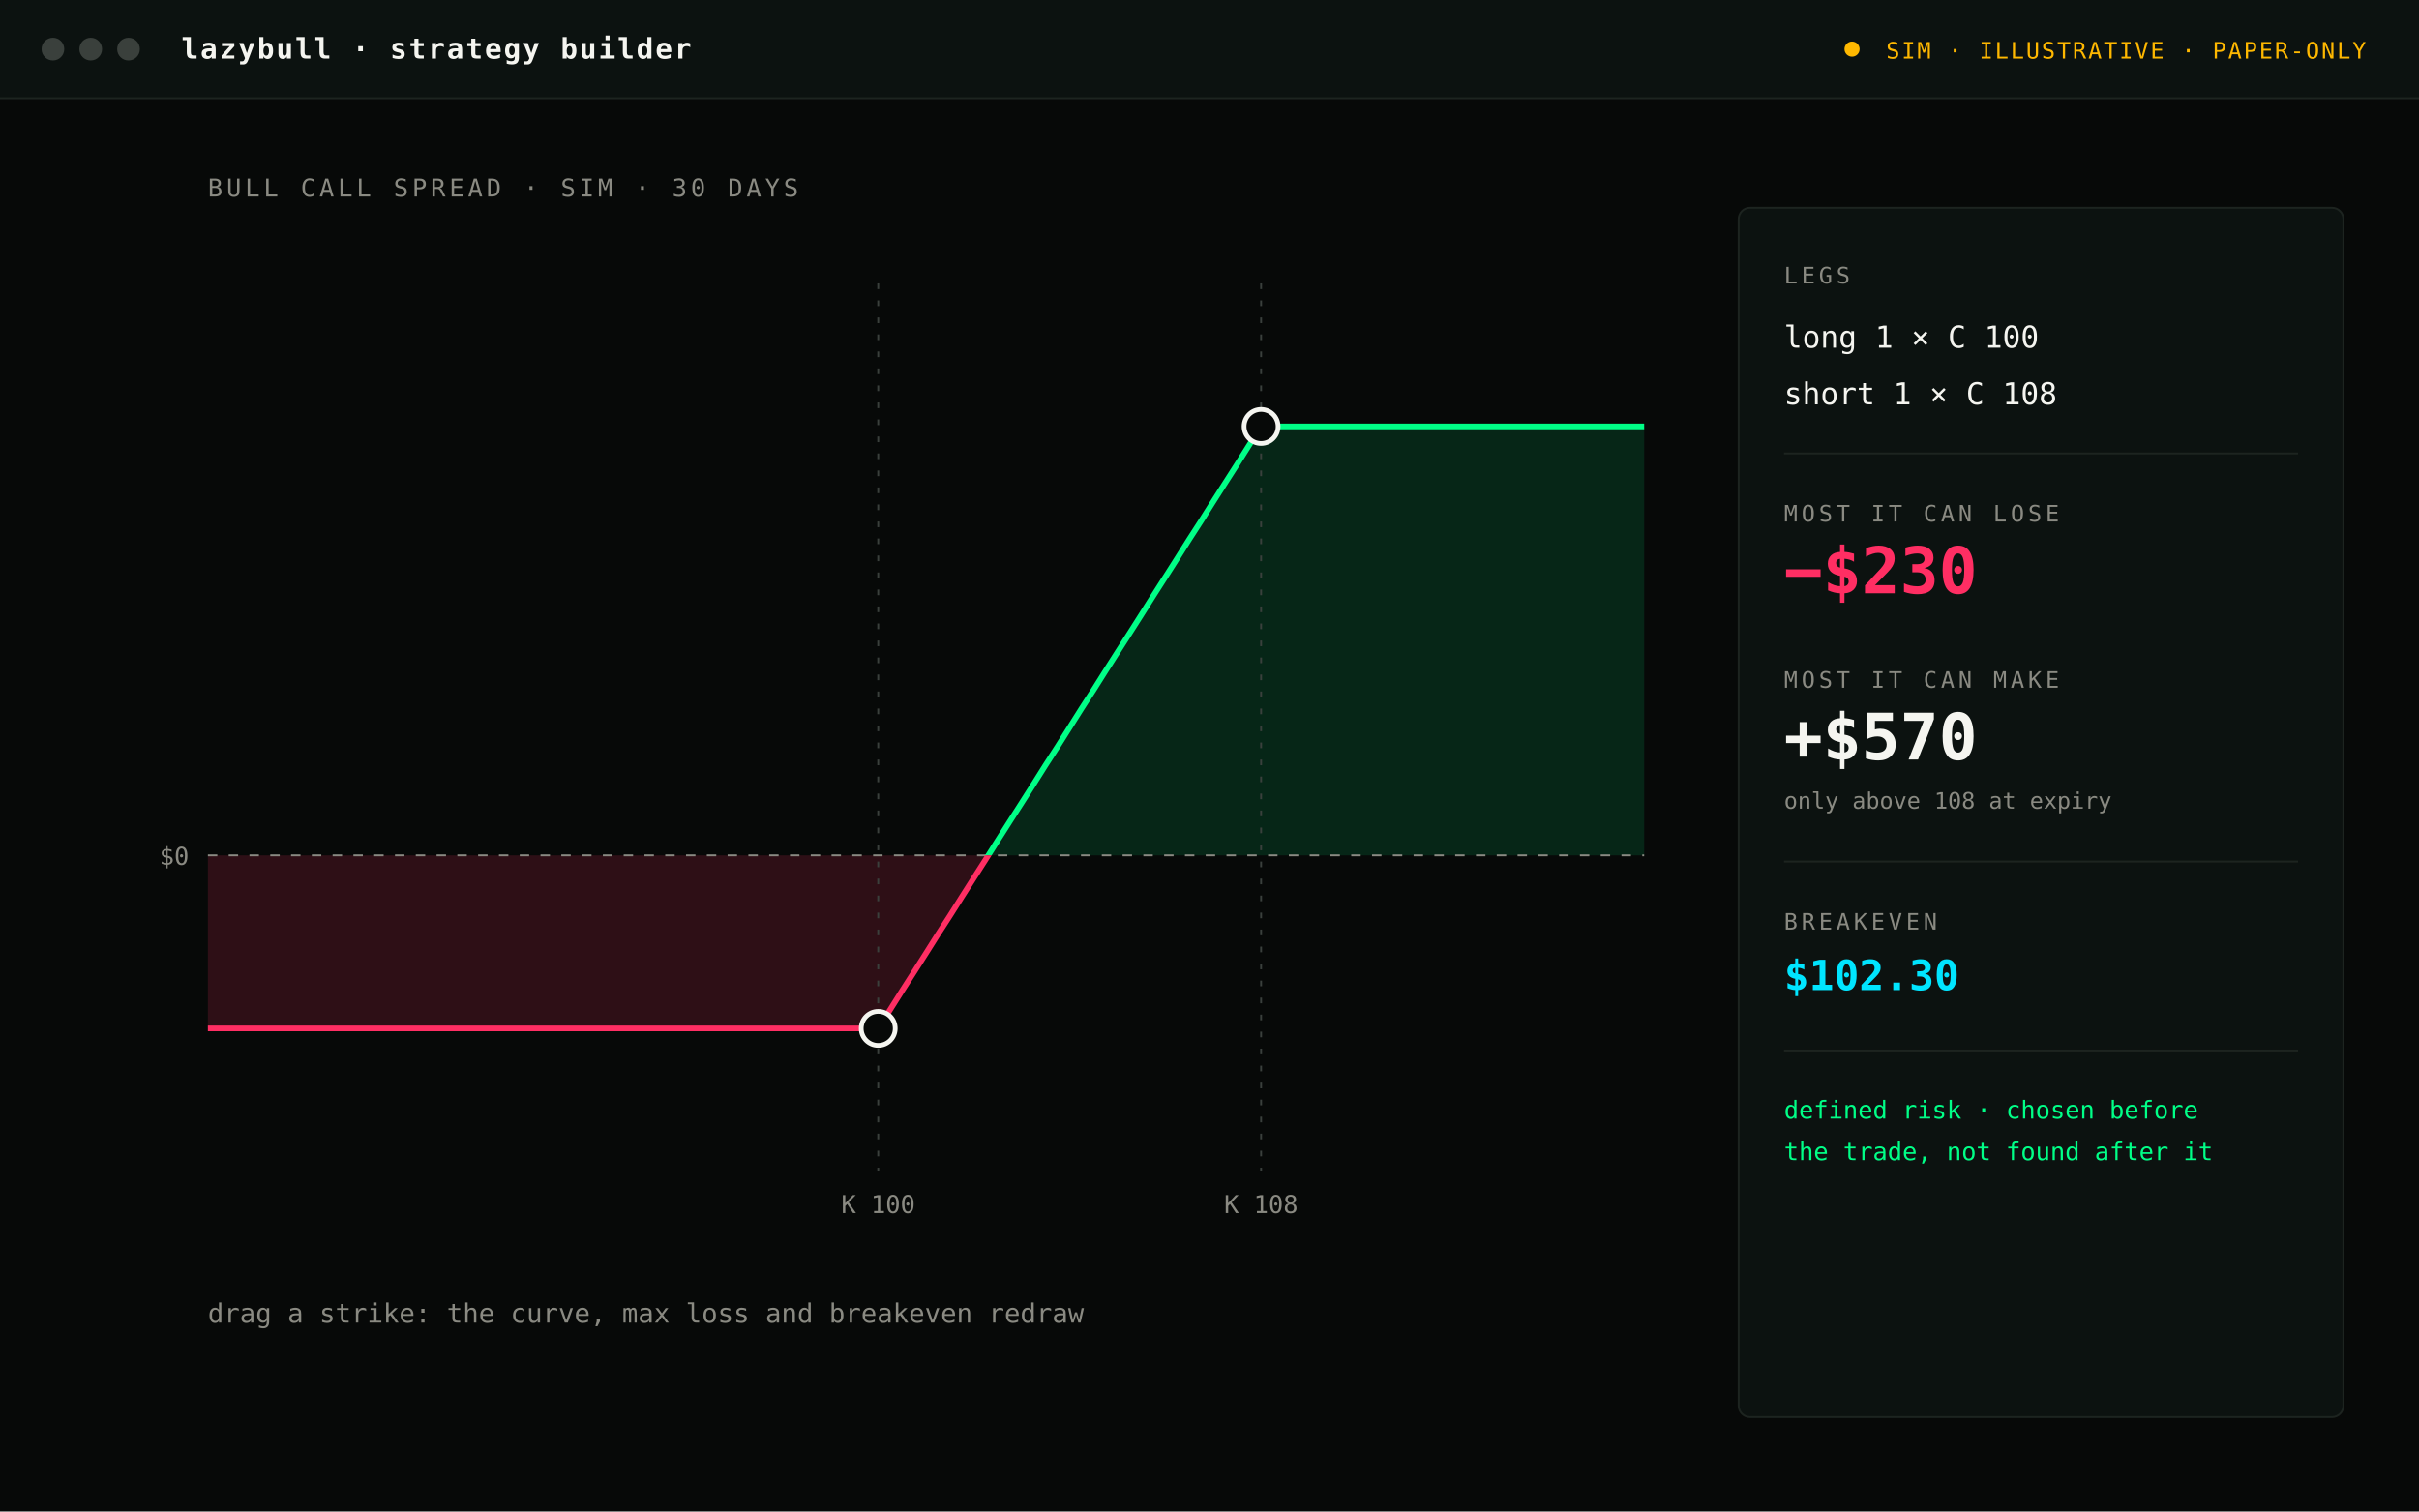
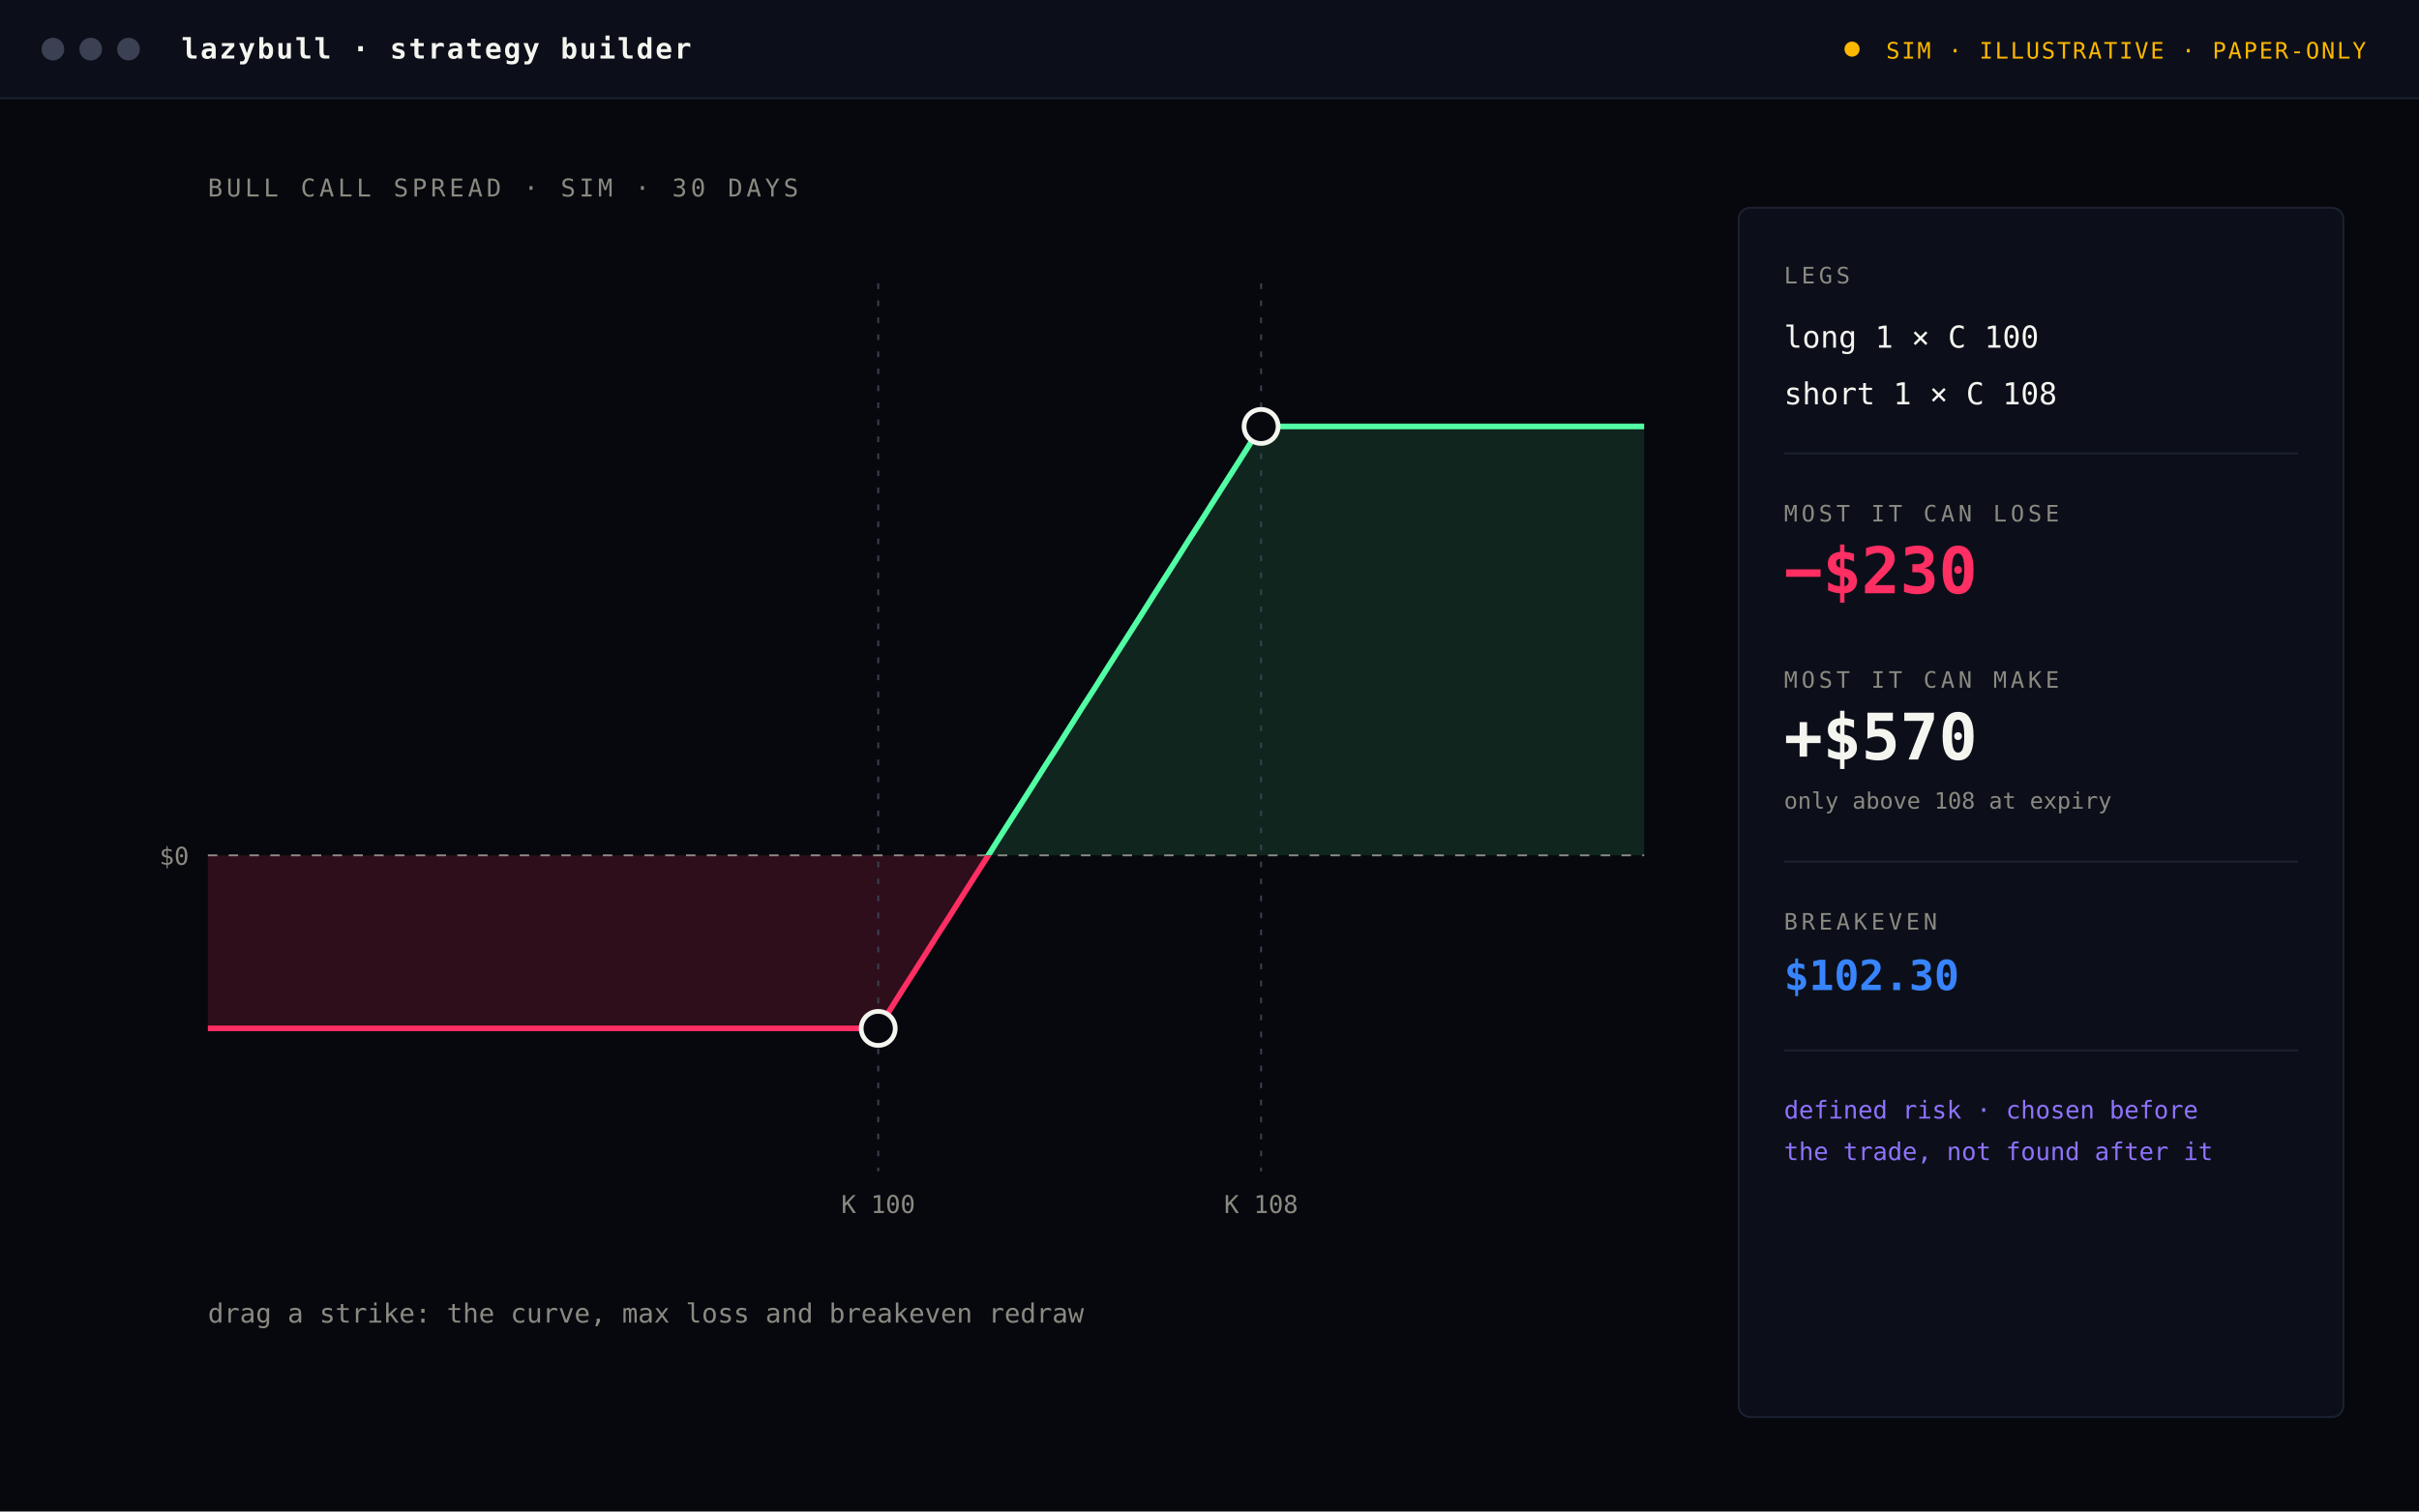
<svg xmlns="http://www.w3.org/2000/svg" width="1280" height="800" viewBox="0 0 1280 800">
-   <rect width="1280" height="800" fill="#070908" />
-   <rect x="0" y="0" width="1280" height="52" fill="#0c1210" />
-   <line x1="0.0" y1="52.0" x2="1280.0" y2="52.0" stroke="#1d2420" stroke-width="1" />
-   <circle cx="28" cy="26" r="6" fill="#3a403c" />
-   <circle cx="48" cy="26" r="6" fill="#3a403c" />
-   <circle cx="68" cy="26" r="6" fill="#3a403c" />
+   <rect width="1280" height="800" fill="#07080d" />
+   <rect x="0" y="0" width="1280" height="52" fill="#0c0f19" />
+   <line x1="0.0" y1="52.0" x2="1280.0" y2="52.0" stroke="#1c2232" stroke-width="1" />
+   <circle cx="28" cy="26" r="6" fill="#3b4152" />
+   <circle cx="48" cy="26" r="6" fill="#3b4152" />
+   <circle cx="68" cy="26" r="6" fill="#3b4152" />
  <text x="96.0" y="31.0" font-family="JetBrains Mono, ui-monospace, Menlo, monospace" font-size="15" font-weight="600" fill="#f5f5f0" text-anchor="start" letter-spacing="1">lazybull · strategy builder</text>
  <circle cx="980" cy="26" r="4" fill="#ffb800" />
  <text x="1252.0" y="31.0" font-family="JetBrains Mono, ui-monospace, Menlo, monospace" font-size="12" font-weight="500" fill="#ffb800" text-anchor="end" letter-spacing="1">SIM · ILLUSTRATIVE · PAPER-ONLY</text>
  <text x="110.0" y="104.0" font-family="JetBrains Mono, ui-monospace, Menlo, monospace" font-size="13" font-weight="500" fill="#8a8a82" text-anchor="start" letter-spacing="2">BULL CALL SPREAD · SIM · 30 DAYS</text>
  <defs>
    <clipPath id="tr-up">
      <rect x="110" y="144" width="760" height="308.7" />
    </clipPath>
    <clipPath id="tr-dn">
      <rect x="110" y="452.7" width="760" height="173.3" />
    </clipPath>
  </defs>
-   <path d="M110.0,452.7 L110.0,544.3 L116.3,544.3 L122.7,544.3 L129.0,544.3 L135.3,544.3 L141.7,544.3 L148.0,544.3 L154.3,544.3 L160.7,544.3 L167.0,544.3 L173.3,544.3 L179.7,544.3 L186.0,544.3 L192.3,544.3 L198.7,544.3 L205.0,544.3 L211.3,544.3 L217.7,544.3 L224.0,544.3 L230.3,544.3 L236.7,544.3 L243.0,544.3 L249.3,544.3 L255.7,544.3 L262.0,544.3 L268.3,544.3 L274.7,544.3 L281.0,544.3 L287.3,544.3 L293.7,544.3 L300.0,544.3 L306.3,544.3 L312.7,544.3 L319.0,544.3 L325.3,544.3 L331.7,544.3 L338.0,544.3 L344.3,544.3 L350.7,544.3 L357.0,544.3 L363.3,544.3 L369.7,544.3 L376.0,544.3 L382.3,544.3 L388.7,544.3 L395.0,544.3 L401.3,544.3 L407.7,544.3 L414.0,544.3 L420.3,544.3 L426.7,544.3 L433.0,544.3 L439.3,544.3 L445.7,544.3 L452.0,544.3 L458.3,544.3 L464.7,544.3 L471.0,534.4 L477.3,524.4 L483.7,514.4 L490.0,504.5 L496.3,494.5 L502.7,484.6 L509.0,474.6 L515.3,464.7 L521.7,454.7 L528.0,444.7 L534.3,434.8 L540.7,424.8 L547.0,414.9 L553.3,404.9 L559.7,395.0 L566.0,385.0 L572.3,375.0 L578.7,365.1 L585.0,355.1 L591.3,345.2 L597.7,335.2 L604.0,325.3 L610.3,315.3 L616.7,305.3 L623.0,295.4 L629.3,285.4 L635.7,275.5 L642.0,265.5 L648.3,255.6 L654.7,245.6 L661.0,235.6 L667.3,225.7 L673.7,225.7 L680.0,225.7 L686.3,225.7 L692.7,225.7 L699.0,225.7 L705.3,225.7 L711.7,225.7 L718.0,225.7 L724.3,225.7 L730.7,225.7 L737.0,225.7 L743.3,225.7 L749.7,225.7 L756.0,225.7 L762.3,225.7 L768.7,225.7 L775.0,225.7 L781.3,225.7 L787.7,225.7 L794.0,225.7 L800.3,225.7 L806.7,225.7 L813.0,225.7 L819.3,225.7 L825.7,225.7 L832.0,225.7 L838.3,225.7 L844.7,225.7 L851.0,225.7 L857.3,225.7 L863.7,225.7 L870.0,225.7 L870.0,452.7 Z" fill="#00ff87" fill-opacity="0.12" clip-path="url(#tr-up)" />
+   <path d="M110.0,452.7 L110.0,544.3 L116.3,544.3 L122.7,544.3 L129.0,544.3 L135.3,544.3 L141.7,544.3 L148.0,544.3 L154.3,544.3 L160.7,544.3 L167.0,544.3 L173.3,544.3 L179.7,544.3 L186.0,544.3 L192.3,544.3 L198.7,544.3 L205.0,544.3 L211.3,544.3 L217.7,544.3 L224.0,544.3 L230.3,544.3 L236.7,544.3 L243.0,544.3 L249.3,544.3 L255.7,544.3 L262.0,544.3 L268.3,544.3 L274.7,544.3 L281.0,544.3 L287.3,544.3 L293.7,544.3 L300.0,544.3 L306.3,544.3 L312.7,544.3 L319.0,544.3 L325.3,544.3 L331.7,544.3 L338.0,544.3 L344.3,544.3 L350.7,544.3 L357.0,544.3 L363.3,544.3 L369.7,544.3 L376.0,544.3 L382.3,544.3 L388.7,544.3 L395.0,544.3 L401.3,544.3 L407.7,544.3 L414.0,544.3 L420.3,544.3 L426.7,544.3 L433.0,544.3 L439.3,544.3 L445.7,544.3 L452.0,544.3 L458.3,544.3 L464.7,544.3 L471.0,534.4 L477.3,524.4 L483.7,514.4 L490.0,504.5 L496.3,494.5 L502.7,484.6 L509.0,474.6 L515.3,464.7 L521.7,454.7 L528.0,444.7 L534.3,434.8 L540.7,424.8 L547.0,414.9 L553.3,404.9 L559.7,395.0 L566.0,385.0 L572.3,375.0 L578.7,365.1 L585.0,355.1 L591.3,345.2 L597.7,335.2 L604.0,325.3 L610.3,315.3 L616.7,305.3 L623.0,295.4 L629.3,285.4 L635.7,275.5 L642.0,265.5 L648.3,255.6 L654.7,245.6 L661.0,235.6 L667.3,225.7 L673.7,225.7 L680.0,225.7 L686.3,225.7 L692.7,225.7 L699.0,225.7 L705.3,225.7 L711.7,225.7 L718.0,225.7 L724.3,225.7 L730.7,225.7 L737.0,225.7 L743.3,225.7 L749.7,225.7 L756.0,225.7 L762.3,225.7 L768.7,225.7 L775.0,225.7 L781.3,225.7 L787.7,225.7 L794.0,225.7 L800.3,225.7 L806.7,225.7 L813.0,225.7 L819.3,225.7 L825.7,225.7 L832.0,225.7 L838.3,225.7 L844.7,225.7 L851.0,225.7 L857.3,225.7 L863.7,225.7 L870.0,225.7 L870.0,452.7 Z" fill="#52ffa5" fill-opacity="0.12" clip-path="url(#tr-up)" />
  <path d="M110.0,452.7 L110.0,544.3 L116.3,544.3 L122.7,544.3 L129.0,544.3 L135.3,544.3 L141.7,544.3 L148.0,544.3 L154.3,544.3 L160.7,544.3 L167.0,544.3 L173.3,544.3 L179.7,544.3 L186.0,544.3 L192.3,544.3 L198.7,544.3 L205.0,544.3 L211.3,544.3 L217.7,544.3 L224.0,544.3 L230.3,544.3 L236.7,544.3 L243.0,544.3 L249.3,544.3 L255.7,544.3 L262.0,544.3 L268.3,544.3 L274.7,544.3 L281.0,544.3 L287.3,544.3 L293.7,544.3 L300.0,544.3 L306.3,544.3 L312.7,544.3 L319.0,544.3 L325.3,544.3 L331.7,544.3 L338.0,544.3 L344.3,544.3 L350.7,544.3 L357.0,544.3 L363.3,544.3 L369.7,544.3 L376.0,544.3 L382.3,544.3 L388.7,544.3 L395.0,544.3 L401.3,544.3 L407.7,544.3 L414.0,544.3 L420.3,544.3 L426.7,544.3 L433.0,544.3 L439.3,544.3 L445.7,544.3 L452.0,544.3 L458.3,544.3 L464.7,544.3 L471.0,534.4 L477.3,524.4 L483.7,514.4 L490.0,504.5 L496.3,494.5 L502.7,484.6 L509.0,474.6 L515.3,464.7 L521.7,454.7 L528.0,444.7 L534.3,434.8 L540.7,424.8 L547.0,414.9 L553.3,404.9 L559.7,395.0 L566.0,385.0 L572.3,375.0 L578.7,365.1 L585.0,355.1 L591.3,345.2 L597.7,335.2 L604.0,325.3 L610.3,315.3 L616.7,305.3 L623.0,295.4 L629.3,285.4 L635.7,275.5 L642.0,265.5 L648.3,255.6 L654.7,245.6 L661.0,235.6 L667.3,225.7 L673.7,225.7 L680.0,225.7 L686.3,225.7 L692.7,225.7 L699.0,225.7 L705.3,225.7 L711.7,225.7 L718.0,225.7 L724.3,225.7 L730.7,225.7 L737.0,225.7 L743.3,225.7 L749.7,225.7 L756.0,225.7 L762.3,225.7 L768.7,225.7 L775.0,225.7 L781.3,225.7 L787.7,225.7 L794.0,225.7 L800.3,225.7 L806.7,225.7 L813.0,225.7 L819.3,225.7 L825.7,225.7 L832.0,225.7 L838.3,225.7 L844.7,225.7 L851.0,225.7 L857.3,225.7 L863.7,225.7 L870.0,225.7 L870.0,452.7 Z" fill="#ff2e63" fill-opacity="0.16" clip-path="url(#tr-dn)" />
  <line x1="110.0" y1="452.7" x2="870.0" y2="452.7" stroke="#8a8a82" stroke-width="1" stroke-dasharray="5 6" />
  <text x="100.0" y="457.7" font-family="JetBrains Mono, ui-monospace, Menlo, monospace" font-size="13" font-weight="500" fill="#8a8a82" text-anchor="end" letter-spacing="0">$0</text>
-   <line x1="464.7" y1="150.0" x2="464.7" y2="620.0" stroke="#3a403c" stroke-width="1" stroke-dasharray="3 6" />
+   <line x1="464.7" y1="150.0" x2="464.7" y2="620.0" stroke="#3b4152" stroke-width="1" stroke-dasharray="3 6" />
  <text x="464.7" y="642.0" font-family="JetBrains Mono, ui-monospace, Menlo, monospace" font-size="13" font-weight="500" fill="#8a8a82" text-anchor="middle" letter-spacing="0">K 100</text>
-   <line x1="667.3" y1="150.0" x2="667.3" y2="620.0" stroke="#3a403c" stroke-width="1" stroke-dasharray="3 6" />
+   <line x1="667.3" y1="150.0" x2="667.3" y2="620.0" stroke="#3b4152" stroke-width="1" stroke-dasharray="3 6" />
  <text x="667.3" y="642.0" font-family="JetBrains Mono, ui-monospace, Menlo, monospace" font-size="13" font-weight="500" fill="#8a8a82" text-anchor="middle" letter-spacing="0">K 108</text>
  <g clip-path="url(#tr-up)">
-     <polyline points="110.0,544.3 116.3,544.3 122.7,544.3 129.0,544.3 135.3,544.3 141.7,544.3 148.0,544.3 154.3,544.3 160.7,544.3 167.0,544.3 173.3,544.3 179.7,544.3 186.0,544.3 192.3,544.3 198.7,544.3 205.0,544.3 211.3,544.3 217.7,544.3 224.0,544.3 230.3,544.3 236.7,544.3 243.0,544.3 249.3,544.3 255.7,544.3 262.0,544.3 268.3,544.3 274.7,544.3 281.0,544.3 287.3,544.3 293.7,544.3 300.0,544.3 306.3,544.3 312.7,544.3 319.0,544.3 325.3,544.3 331.7,544.3 338.0,544.3 344.3,544.3 350.7,544.3 357.0,544.3 363.3,544.3 369.7,544.3 376.0,544.3 382.3,544.3 388.7,544.3 395.0,544.3 401.3,544.3 407.7,544.3 414.0,544.3 420.3,544.3 426.7,544.3 433.0,544.3 439.3,544.3 445.7,544.3 452.0,544.3 458.3,544.3 464.7,544.3 471.0,534.4 477.3,524.4 483.7,514.4 490.0,504.5 496.3,494.5 502.7,484.6 509.0,474.6 515.3,464.7 521.7,454.7 528.0,444.7 534.3,434.8 540.7,424.8 547.0,414.9 553.3,404.9 559.7,395.0 566.0,385.0 572.3,375.0 578.7,365.1 585.0,355.1 591.3,345.2 597.7,335.2 604.0,325.3 610.3,315.3 616.7,305.3 623.0,295.4 629.3,285.4 635.7,275.5 642.0,265.5 648.3,255.6 654.7,245.6 661.0,235.6 667.3,225.7 673.7,225.7 680.0,225.7 686.3,225.7 692.7,225.7 699.0,225.7 705.3,225.7 711.7,225.7 718.0,225.7 724.3,225.7 730.7,225.7 737.0,225.7 743.3,225.7 749.7,225.7 756.0,225.7 762.3,225.7 768.7,225.7 775.0,225.7 781.3,225.7 787.7,225.7 794.0,225.7 800.3,225.7 806.7,225.7 813.0,225.7 819.3,225.7 825.7,225.7 832.0,225.7 838.3,225.7 844.7,225.7 851.0,225.7 857.3,225.7 863.7,225.7 870.0,225.7" fill="none" stroke="#00ff87" stroke-width="3" stroke-linejoin="round" stroke-linecap="round" />
+     <polyline points="110.0,544.3 116.3,544.3 122.7,544.3 129.0,544.3 135.3,544.3 141.7,544.3 148.0,544.3 154.3,544.3 160.7,544.3 167.0,544.3 173.3,544.3 179.7,544.3 186.0,544.3 192.3,544.3 198.7,544.3 205.0,544.3 211.3,544.3 217.7,544.3 224.0,544.3 230.3,544.3 236.7,544.3 243.0,544.3 249.3,544.3 255.7,544.3 262.0,544.3 268.3,544.3 274.7,544.3 281.0,544.3 287.3,544.3 293.7,544.3 300.0,544.3 306.3,544.3 312.7,544.3 319.0,544.3 325.3,544.3 331.7,544.3 338.0,544.3 344.3,544.3 350.7,544.3 357.0,544.3 363.3,544.3 369.7,544.3 376.0,544.3 382.3,544.3 388.7,544.3 395.0,544.3 401.3,544.3 407.7,544.3 414.0,544.3 420.3,544.3 426.7,544.3 433.0,544.3 439.3,544.3 445.7,544.3 452.0,544.3 458.3,544.3 464.7,544.3 471.0,534.4 477.3,524.4 483.7,514.4 490.0,504.5 496.3,494.5 502.7,484.6 509.0,474.6 515.3,464.7 521.7,454.7 528.0,444.7 534.3,434.8 540.7,424.8 547.0,414.9 553.3,404.9 559.7,395.0 566.0,385.0 572.3,375.0 578.7,365.1 585.0,355.1 591.3,345.2 597.7,335.2 604.0,325.3 610.3,315.3 616.7,305.3 623.0,295.4 629.3,285.4 635.7,275.5 642.0,265.5 648.3,255.6 654.7,245.6 661.0,235.6 667.3,225.7 673.7,225.7 680.0,225.7 686.3,225.7 692.7,225.7 699.0,225.7 705.3,225.7 711.7,225.7 718.0,225.7 724.3,225.7 730.7,225.7 737.0,225.7 743.3,225.7 749.7,225.7 756.0,225.7 762.3,225.7 768.7,225.7 775.0,225.7 781.3,225.7 787.7,225.7 794.0,225.7 800.3,225.7 806.7,225.7 813.0,225.7 819.3,225.7 825.7,225.7 832.0,225.7 838.3,225.7 844.7,225.7 851.0,225.7 857.3,225.7 863.7,225.7 870.0,225.7" fill="none" stroke="#52ffa5" stroke-width="3" stroke-linejoin="round" stroke-linecap="round" />
  </g>
  <g clip-path="url(#tr-dn)">
    <polyline points="110.0,544.3 116.3,544.3 122.7,544.3 129.0,544.3 135.3,544.3 141.7,544.3 148.0,544.3 154.3,544.3 160.7,544.3 167.0,544.3 173.3,544.3 179.7,544.3 186.0,544.3 192.3,544.3 198.7,544.3 205.0,544.3 211.3,544.3 217.7,544.3 224.0,544.3 230.3,544.3 236.7,544.3 243.0,544.3 249.3,544.3 255.7,544.3 262.0,544.3 268.3,544.3 274.7,544.3 281.0,544.3 287.3,544.3 293.7,544.3 300.0,544.3 306.3,544.3 312.7,544.3 319.0,544.3 325.3,544.3 331.7,544.3 338.0,544.3 344.3,544.3 350.7,544.3 357.0,544.3 363.3,544.3 369.7,544.3 376.0,544.3 382.3,544.3 388.7,544.3 395.0,544.3 401.3,544.3 407.7,544.3 414.0,544.3 420.3,544.3 426.7,544.3 433.0,544.3 439.3,544.3 445.7,544.3 452.0,544.3 458.3,544.3 464.7,544.3 471.0,534.4 477.3,524.4 483.7,514.4 490.0,504.5 496.3,494.5 502.7,484.6 509.0,474.6 515.3,464.7 521.7,454.7 528.0,444.7 534.3,434.8 540.7,424.8 547.0,414.9 553.3,404.9 559.7,395.0 566.0,385.0 572.3,375.0 578.7,365.1 585.0,355.1 591.3,345.2 597.7,335.2 604.0,325.3 610.3,315.3 616.7,305.3 623.0,295.4 629.3,285.4 635.7,275.5 642.0,265.5 648.3,255.6 654.7,245.6 661.0,235.6 667.3,225.7 673.7,225.7 680.0,225.7 686.3,225.7 692.7,225.7 699.0,225.7 705.3,225.7 711.7,225.7 718.0,225.7 724.3,225.7 730.7,225.7 737.0,225.7 743.3,225.7 749.7,225.7 756.0,225.7 762.3,225.7 768.7,225.7 775.0,225.7 781.3,225.7 787.7,225.7 794.0,225.7 800.3,225.7 806.7,225.7 813.0,225.7 819.3,225.7 825.7,225.7 832.0,225.7 838.3,225.7 844.7,225.7 851.0,225.7 857.3,225.7 863.7,225.7 870.0,225.7" fill="none" stroke="#ff2e63" stroke-width="3" stroke-linejoin="round" stroke-linecap="round" />
  </g>
-   <circle cx="464.7" cy="544.3" r="9" fill="#070908" stroke="#f5f5f0" stroke-width="2.5" />
-   <circle cx="667.3" cy="225.7" r="9" fill="#070908" stroke="#f5f5f0" stroke-width="2.5" />
+   <circle cx="464.7" cy="544.3" r="9" fill="#07080d" stroke="#f5f5f0" stroke-width="2.5" />
+   <circle cx="667.3" cy="225.7" r="9" fill="#07080d" stroke="#f5f5f0" stroke-width="2.5" />
  <text x="110.0" y="700.0" font-family="JetBrains Mono, ui-monospace, Menlo, monospace" font-size="14" font-weight="500" fill="#8a8a82" text-anchor="start" letter-spacing="0">drag a strike: the curve, max loss and breakeven redraw</text>
-   <rect x="920.0" y="110.0" width="320.0" height="640.0" rx="6" fill="#0c1210" stroke="#1d2420" stroke-width="1" />
+   <rect x="920.0" y="110.0" width="320.0" height="640.0" rx="6" fill="#0c0f19" stroke="#1c2232" stroke-width="1" />
  <text x="944.0" y="150.0" font-family="JetBrains Mono, ui-monospace, Menlo, monospace" font-size="12" font-weight="500" fill="#8a8a82" text-anchor="start" letter-spacing="2">LEGS</text>
  <text x="944.0" y="184.0" font-family="JetBrains Mono, ui-monospace, Menlo, monospace" font-size="16" font-weight="500" fill="#f5f5f0" text-anchor="start" letter-spacing="0">long  1 × C 100</text>
  <text x="944.0" y="214.0" font-family="JetBrains Mono, ui-monospace, Menlo, monospace" font-size="16" font-weight="500" fill="#f5f5f0" text-anchor="start" letter-spacing="0">short 1 × C 108</text>
-   <line x1="944.0" y1="240.0" x2="1216.0" y2="240.0" stroke="#1d2420" stroke-width="1" />
+   <line x1="944.0" y1="240.0" x2="1216.0" y2="240.0" stroke="#1c2232" stroke-width="1" />
  <text x="944.0" y="276.0" font-family="JetBrains Mono, ui-monospace, Menlo, monospace" font-size="12" font-weight="500" fill="#8a8a82" text-anchor="start" letter-spacing="2">MOST IT CAN LOSE</text>
  <text x="944.0" y="314.0" font-family="JetBrains Mono, ui-monospace, Menlo, monospace" font-size="34" font-weight="700" fill="#ff2e63" text-anchor="start" letter-spacing="0">−$230</text>
  <text x="944.0" y="364.0" font-family="JetBrains Mono, ui-monospace, Menlo, monospace" font-size="12" font-weight="500" fill="#8a8a82" text-anchor="start" letter-spacing="2">MOST IT CAN MAKE</text>
  <text x="944.0" y="402.0" font-family="JetBrains Mono, ui-monospace, Menlo, monospace" font-size="34" font-weight="700" fill="#f5f5f0" text-anchor="start" letter-spacing="0">+$570</text>
  <text x="944.0" y="428.0" font-family="JetBrains Mono, ui-monospace, Menlo, monospace" font-size="12" font-weight="500" fill="#8a8a82" text-anchor="start" letter-spacing="0">only above 108 at expiry</text>
-   <line x1="944.0" y1="456.0" x2="1216.0" y2="456.0" stroke="#1d2420" stroke-width="1" />
+   <line x1="944.0" y1="456.0" x2="1216.0" y2="456.0" stroke="#1c2232" stroke-width="1" />
  <text x="944.0" y="492.0" font-family="JetBrains Mono, ui-monospace, Menlo, monospace" font-size="12" font-weight="500" fill="#8a8a82" text-anchor="start" letter-spacing="2">BREAKEVEN</text>
-   <text x="944.0" y="524.0" font-family="JetBrains Mono, ui-monospace, Menlo, monospace" font-size="22" font-weight="600" fill="#00e5ff" text-anchor="start" letter-spacing="0">$102.30</text>
-   <line x1="944.0" y1="556.0" x2="1216.0" y2="556.0" stroke="#1d2420" stroke-width="1" />
-   <text x="944.0" y="592.0" font-family="JetBrains Mono, ui-monospace, Menlo, monospace" font-size="13" font-weight="500" fill="#00ff87" text-anchor="start" letter-spacing="0">defined risk · chosen before</text>
-   <text x="944.0" y="614.0" font-family="JetBrains Mono, ui-monospace, Menlo, monospace" font-size="13" font-weight="500" fill="#00ff87" text-anchor="start" letter-spacing="0">the trade, not found after it</text>
+   <text x="944.0" y="524.0" font-family="JetBrains Mono, ui-monospace, Menlo, monospace" font-size="22" font-weight="600" fill="#3884ff" text-anchor="start" letter-spacing="0">$102.30</text>
+   <line x1="944.0" y1="556.0" x2="1216.0" y2="556.0" stroke="#1c2232" stroke-width="1" />
+   <text x="944.0" y="592.0" font-family="JetBrains Mono, ui-monospace, Menlo, monospace" font-size="13" font-weight="500" fill="#8f73ff" text-anchor="start" letter-spacing="0">defined risk · chosen before</text>
+   <text x="944.0" y="614.0" font-family="JetBrains Mono, ui-monospace, Menlo, monospace" font-size="13" font-weight="500" fill="#8f73ff" text-anchor="start" letter-spacing="0">the trade, not found after it</text>
</svg>
